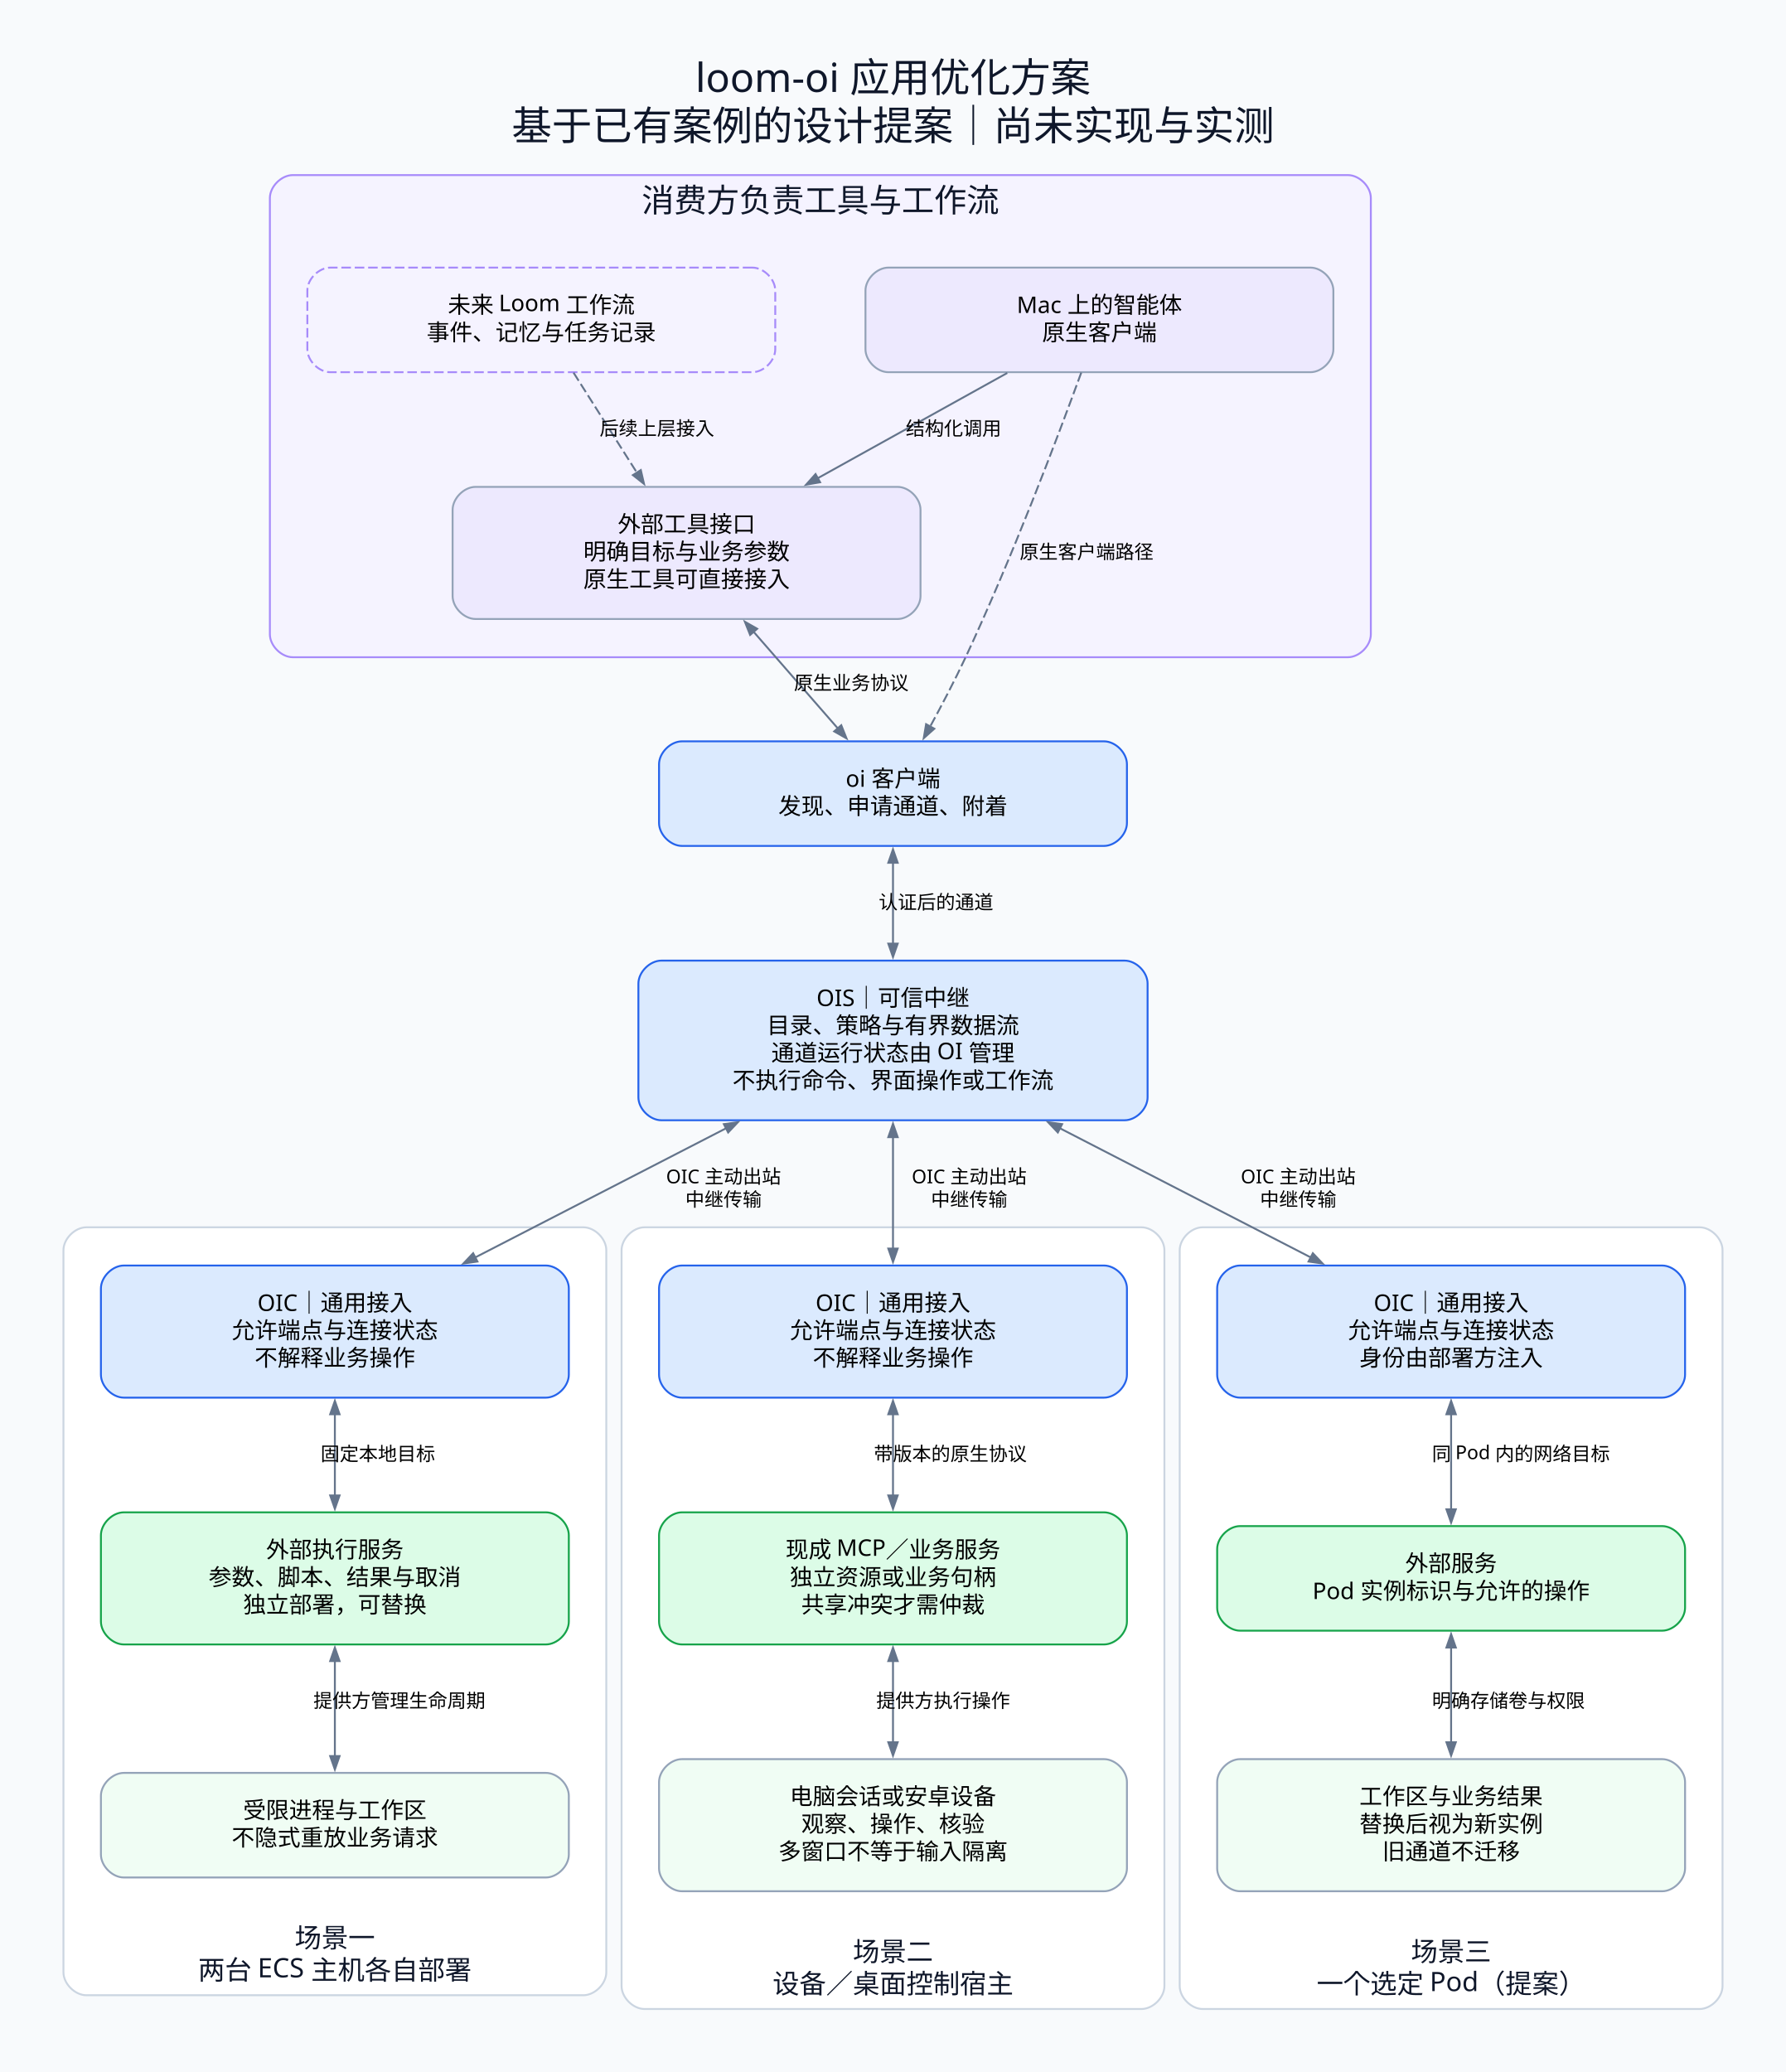
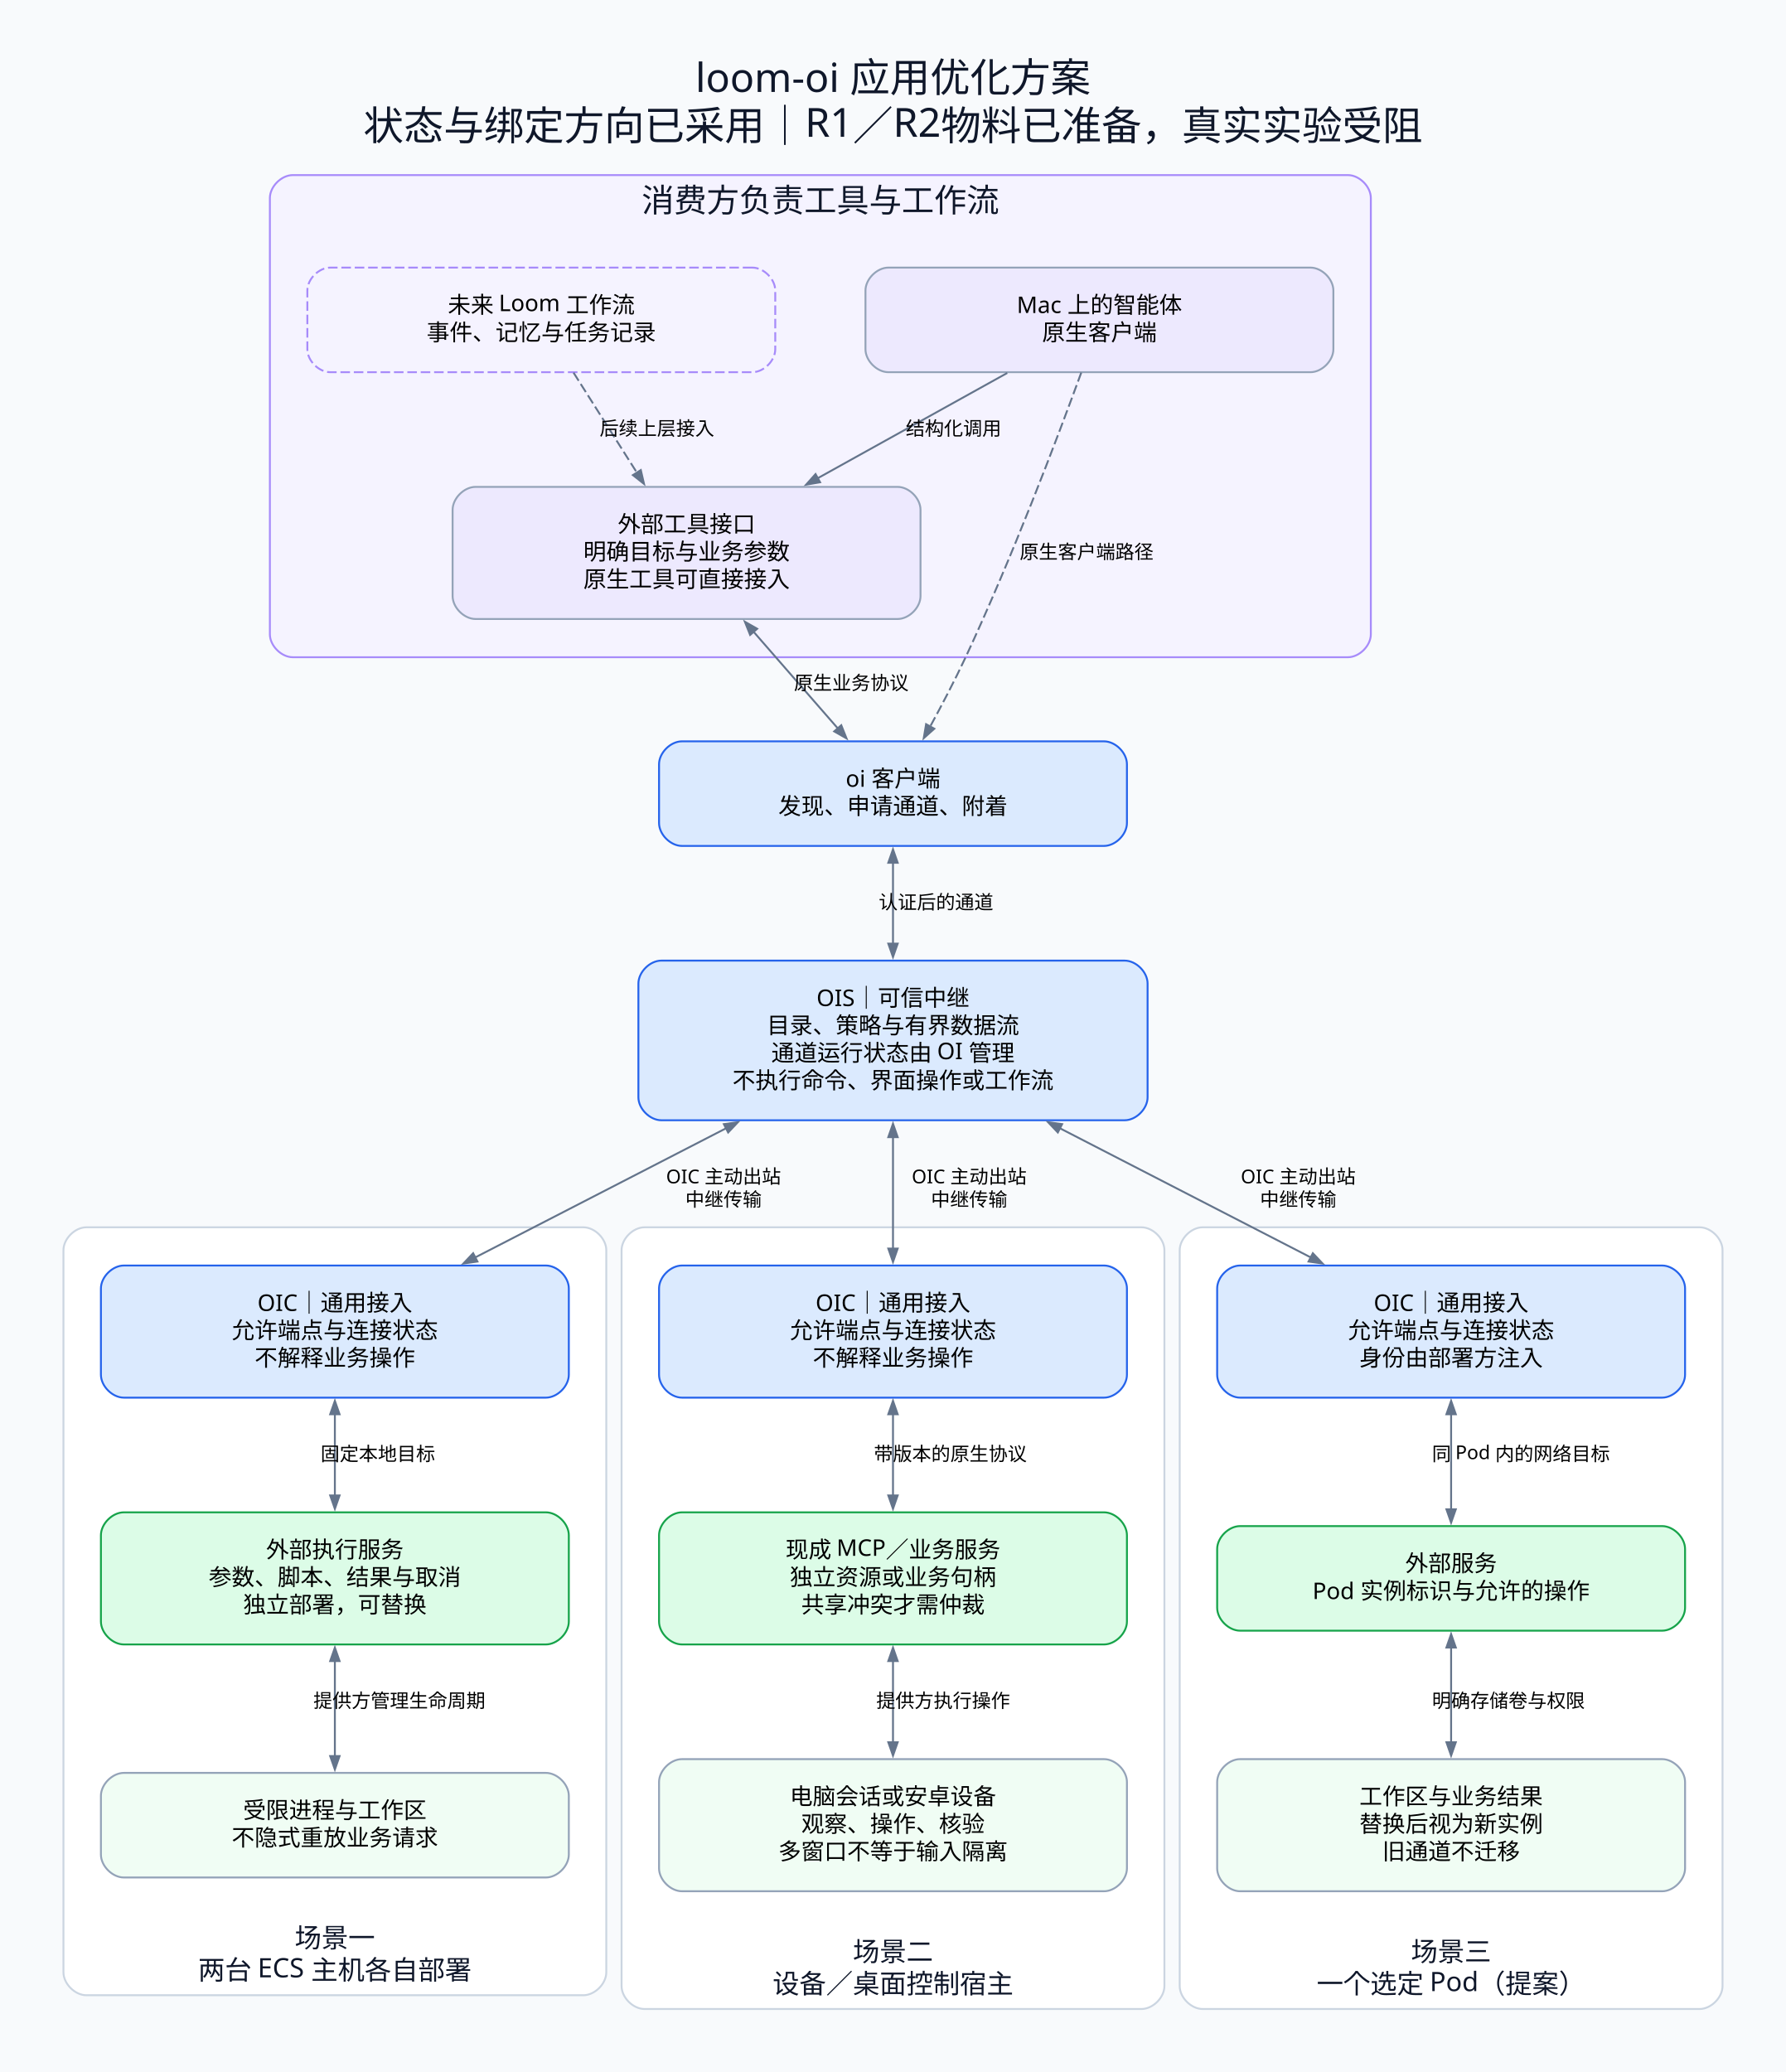
<svg xmlns="http://www.w3.org/2000/svg" width="934pt" height="1084pt" viewBox="0.00 0.00 934.00 1084.00">
  <g id="graph0" class="graph" transform="scale(1 1) rotate(0) translate(25.2 1059.04)">
    <polygon fill="#f8fafc" stroke="none" points="-25.2,25.2 -25.2,-1059.04 909.2,-1059.04 909.2,25.2 -25.2,25.2" />
    <text xml:space="preserve" text-anchor="middle" x="442" y="-1010.94" font-family="Noto Sans SC" font-size="21.00" fill="#0f172a">loom-oi 应用优化方案</text>
-     <text xml:space="preserve" text-anchor="middle" x="442" y="-985.74" font-family="Noto Sans SC" font-size="21.00" fill="#0f172a">基于已有案例的设计提案｜尚未实现与实测</text>
+     <text xml:space="preserve" text-anchor="middle" x="442" y="-985.74" font-family="Noto Sans SC" font-size="21.00" fill="#0f172a">状态与绑定方向已采用｜R1／R2物料已准备，真实实验受阻</text>
    <g id="clust1" class="cluster">
      <path fill="#f5f3ff" stroke="#a78bfa" d="M128,-715.2C128,-715.2 680,-715.2 680,-715.2 686,-715.2 692,-721.2 692,-727.2 692,-727.2 692,-955.44 692,-955.44 692,-961.44 686,-967.44 680,-967.44 680,-967.44 128,-967.44 128,-967.44 122,-967.44 116,-961.44 116,-955.44 116,-955.44 116,-727.2 116,-727.2 116,-721.2 122,-715.2 128,-715.2" />
      <text xml:space="preserve" text-anchor="middle" x="404" y="-948.14" font-family="Noto Sans SC" font-size="17.00" fill="#0f172a">消费方负责工具与工作流</text>
    </g>
    <g id="clust3" class="cluster">
      <path fill="#ffffff" stroke="#cbd5e1" d="M20,-15.2C20,-15.2 280,-15.2 280,-15.2 286,-15.2 292,-21.2 292,-27.2 292,-27.2 292,-404.96 292,-404.96 292,-410.96 286,-416.96 280,-416.96 280,-416.96 20,-416.96 20,-416.96 14,-416.96 8,-410.96 8,-404.96 8,-404.96 8,-27.2 8,-27.2 8,-21.2 14,-15.2 20,-15.2" />
      <text xml:space="preserve" text-anchor="middle" x="150" y="-40.2" font-family="Noto Sans SC" font-size="14.00" fill="#0f172a">场景一</text>
      <text xml:space="preserve" text-anchor="middle" x="150" y="-23.4" font-family="Noto Sans SC" font-size="14.00" fill="#0f172a">两台 ECS 主机各自部署</text>
    </g>
    <g id="clust4" class="cluster">
      <path fill="#ffffff" stroke="#cbd5e1" d="M312,-8C312,-8 572,-8 572,-8 578,-8 584,-14 584,-20 584,-20 584,-404.96 584,-404.96 584,-410.96 578,-416.96 572,-416.96 572,-416.96 312,-416.96 312,-416.96 306,-416.96 300,-410.96 300,-404.96 300,-404.96 300,-20 300,-20 300,-14 306,-8 312,-8" />
      <text xml:space="preserve" text-anchor="middle" x="442" y="-33" font-family="Noto Sans SC" font-size="14.00" fill="#0f172a">场景二</text>
      <text xml:space="preserve" text-anchor="middle" x="442" y="-16.2" font-family="Noto Sans SC" font-size="14.00" fill="#0f172a">设备／桌面控制宿主</text>
    </g>
    <g id="clust5" class="cluster">
      <path fill="#ffffff" stroke="#cbd5e1" d="M604,-8C604,-8 864,-8 864,-8 870,-8 876,-14 876,-20 876,-20 876,-404.96 876,-404.96 876,-410.96 870,-416.96 864,-416.96 864,-416.96 604,-416.96 604,-416.96 598,-416.96 592,-410.96 592,-404.96 592,-404.96 592,-20 592,-20 592,-14 598,-8 604,-8" />
      <text xml:space="preserve" text-anchor="middle" x="734" y="-33" font-family="Noto Sans SC" font-size="14.00" fill="#0f172a">场景三</text>
      <text xml:space="preserve" text-anchor="middle" x="734" y="-16.2" font-family="Noto Sans SC" font-size="14.00" fill="#0f172a">一个选定 Pod（提案）</text>
    </g>
    <g id="node1" class="node">
      <path fill="#ede9fe" stroke="#94a3b8" d="M660.4,-919.04C660.4,-919.04 439.6,-919.04 439.6,-919.04 433.6,-919.04 427.6,-913.04 427.6,-907.04 427.6,-907.04 427.6,-876.32 427.6,-876.32 427.6,-870.32 433.6,-864.32 439.6,-864.32 439.6,-864.32 660.4,-864.32 660.4,-864.32 666.4,-864.32 672.4,-870.32 672.4,-876.32 672.4,-876.32 672.4,-907.04 672.4,-907.04 672.4,-913.04 666.4,-919.04 660.4,-919.04" />
      <text xml:space="preserve" text-anchor="middle" x="550" y="-895.28" font-family="Noto Sans SC" font-size="12.00">Mac 上的智能体</text>
      <text xml:space="preserve" text-anchor="middle" x="550" y="-880.88" font-family="Noto Sans SC" font-size="12.00">原生客户端</text>
    </g>
    <g id="node3" class="node">
      <path fill="#ede9fe" stroke="#94a3b8" d="M444.4,-804.32C444.4,-804.32 223.6,-804.32 223.6,-804.32 217.6,-804.32 211.6,-798.32 211.6,-792.32 211.6,-792.32 211.6,-747.2 211.6,-747.2 211.6,-741.2 217.6,-735.2 223.6,-735.2 223.6,-735.2 444.4,-735.2 444.4,-735.2 450.4,-735.2 456.4,-741.2 456.4,-747.2 456.4,-747.2 456.4,-792.32 456.4,-792.32 456.4,-798.32 450.4,-804.32 444.4,-804.32" />
      <text xml:space="preserve" text-anchor="middle" x="334" y="-780.56" font-family="Noto Sans SC" font-size="12.00">外部工具接口</text>
      <text xml:space="preserve" text-anchor="middle" x="334" y="-766.16" font-family="Noto Sans SC" font-size="12.00">明确目标与业务参数</text>
      <text xml:space="preserve" text-anchor="middle" x="334" y="-751.76" font-family="Noto Sans SC" font-size="12.00">原生工具可直接接入</text>
    </g>
    <g id="edge1" class="edge">
      <path fill="none" stroke="#64748b" d="M501.79,-863.92C472.55,-847.68 434.76,-826.7 402.45,-808.76" />
      <polygon fill="#64748b" stroke="#64748b" points="403.86,-806.74 396.55,-805.48 401.48,-811.02 403.86,-806.74" />
      <text xml:space="preserve" text-anchor="middle" x="473.68" y="-831.32" font-family="Noto Sans SC" font-size="10.00">结构化调用</text>
    </g>
    <g id="node4" class="node">
      <path fill="#dbeafe" stroke="#2563eb" d="M552.4,-671.2C552.4,-671.2 331.6,-671.2 331.6,-671.2 325.6,-671.2 319.6,-665.2 319.6,-659.2 319.6,-659.2 319.6,-628.48 319.6,-628.48 319.6,-622.48 325.6,-616.48 331.6,-616.48 331.6,-616.48 552.4,-616.48 552.4,-616.48 558.4,-616.48 564.4,-622.48 564.4,-628.48 564.4,-628.48 564.4,-659.2 564.4,-659.2 564.4,-665.2 558.4,-671.2 552.4,-671.2" />
      <text xml:space="preserve" text-anchor="middle" x="442" y="-647.44" font-family="Noto Sans SC" font-size="12.00">oi 客户端</text>
      <text xml:space="preserve" text-anchor="middle" x="442" y="-633.04" font-family="Noto Sans SC" font-size="12.00">发现、申请通道、附着</text>
    </g>
    <g id="edge4" class="edge">
      <path fill="none" stroke="#64748b" stroke-dasharray="5,2" d="M540.5,-864.11C527.82,-829.39 504.17,-766.9 480,-715.2 474.36,-703.13 467.6,-690.22 461.37,-678.8" />
      <polygon fill="#64748b" stroke="#64748b" points="463.61,-677.8 458.09,-672.86 459.32,-680.17 463.61,-677.8" />
      <text xml:space="preserve" text-anchor="middle" x="543.27" y="-766.76" font-family="Noto Sans SC" font-size="10.00">原生客户端路径</text>
    </g>
    <g id="node2" class="node">
      <path fill="none" stroke="#a78bfa" stroke-dasharray="5,2" d="M368.4,-919.04C368.4,-919.04 147.6,-919.04 147.6,-919.04 141.6,-919.04 135.6,-913.04 135.6,-907.04 135.6,-907.04 135.6,-876.32 135.6,-876.32 135.6,-870.32 141.6,-864.32 147.6,-864.32 147.6,-864.32 368.4,-864.32 368.4,-864.32 374.4,-864.32 380.4,-870.32 380.4,-876.32 380.4,-876.32 380.4,-907.04 380.4,-907.04 380.4,-913.04 374.4,-919.04 368.4,-919.04" />
      <text xml:space="preserve" text-anchor="middle" x="258" y="-895.28" font-family="Noto Sans SC" font-size="12.00">未来 Loom 工作流</text>
      <text xml:space="preserve" text-anchor="middle" x="258" y="-880.88" font-family="Noto Sans SC" font-size="12.00">事件、记忆与任务记录</text>
    </g>
    <g id="edge2" class="edge">
      <path fill="none" stroke="#64748b" stroke-dasharray="5,2" d="M274.87,-864.07C284.67,-848.59 297.23,-828.78 308.25,-811.39" />
      <polygon fill="#64748b" stroke="#64748b" points="310.06,-813.11 311.74,-805.89 305.92,-810.49 310.06,-813.11" />
      <text xml:space="preserve" text-anchor="middle" x="318.5" y="-831.32" font-family="Noto Sans SC" font-size="10.00">后续上层接入</text>
    </g>
    <g id="edge3" class="edge">
      <path fill="none" stroke="#64748b" d="M368.92,-728.69C383.31,-712.19 399.76,-693.31 413.41,-677.65" />
      <polygon fill="#64748b" stroke="#64748b" points="367.26,-726.87 364.51,-733.76 370.95,-730.09 367.26,-726.87" />
      <polygon fill="#64748b" stroke="#64748b" points="414.94,-679.62 417.69,-672.74 411.24,-676.4 414.94,-679.62" />
      <text xml:space="preserve" text-anchor="middle" x="420.17" y="-698.2" font-family="Noto Sans SC" font-size="10.00">原生业务协议</text>
    </g>
    <g id="node5" class="node">
      <path fill="#dbeafe" stroke="#2563eb" d="M563.2,-556.48C563.2,-556.48 320.8,-556.48 320.8,-556.48 314.8,-556.48 308.8,-550.48 308.8,-544.48 308.8,-544.48 308.8,-484.96 308.8,-484.96 308.8,-478.96 314.8,-472.96 320.8,-472.96 320.8,-472.96 563.2,-472.96 563.2,-472.96 569.2,-472.96 575.2,-478.96 575.2,-484.96 575.2,-484.96 575.2,-544.48 575.2,-544.48 575.2,-550.48 569.2,-556.48 563.2,-556.48" />
      <text xml:space="preserve" text-anchor="middle" x="442" y="-532.72" font-family="Noto Sans SC" font-size="12.00">OIS｜可信中继</text>
      <text xml:space="preserve" text-anchor="middle" x="442" y="-518.32" font-family="Noto Sans SC" font-size="12.00">目录、策略与有界数据流</text>
      <text xml:space="preserve" text-anchor="middle" x="442" y="-503.92" font-family="Noto Sans SC" font-size="12.00">通道运行状态由 OI 管理</text>
      <text xml:space="preserve" text-anchor="middle" x="442" y="-489.52" font-family="Noto Sans SC" font-size="12.00">不执行命令、界面操作或工作流</text>
    </g>
    <g id="edge5" class="edge">
      <path fill="none" stroke="#64748b" d="M442,-607.77C442,-594.59 442,-579.34 442,-565.1" />
      <polygon fill="#64748b" stroke="#64748b" points="439.55,-607.68 442,-614.68 444.45,-607.68 439.55,-607.68" />
      <polygon fill="#64748b" stroke="#64748b" points="444.45,-565.37 442,-558.37 439.55,-565.37 444.45,-565.37" />
      <text xml:space="preserve" text-anchor="middle" x="464.5" y="-583.48" font-family="Noto Sans SC" font-size="10.00">认证后的通道</text>
    </g>
    <g id="node6" class="node">
      <path fill="#dbeafe" stroke="#2563eb" d="M260.4,-396.96C260.4,-396.96 39.6,-396.96 39.6,-396.96 33.6,-396.96 27.6,-390.96 27.6,-384.96 27.6,-384.96 27.6,-339.84 27.6,-339.84 27.6,-333.84 33.6,-327.84 39.6,-327.84 39.6,-327.84 260.4,-327.84 260.4,-327.84 266.4,-327.84 272.4,-333.84 272.4,-339.84 272.4,-339.84 272.4,-384.96 272.4,-384.96 272.4,-390.96 266.4,-396.96 260.4,-396.96" />
      <text xml:space="preserve" text-anchor="middle" x="150" y="-373.2" font-family="Noto Sans SC" font-size="12.00">OIC｜通用接入</text>
      <text xml:space="preserve" text-anchor="middle" x="150" y="-358.8" font-family="Noto Sans SC" font-size="12.00">允许端点与连接状态</text>
      <text xml:space="preserve" text-anchor="middle" x="150" y="-344.4" font-family="Noto Sans SC" font-size="12.00">不解释业务操作</text>
    </g>
    <g id="edge12" class="edge">
      <path fill="none" stroke="#64748b" d="M354.85,-468.86C312.91,-447.27 263.19,-421.67 223.24,-401.1" />
      <polygon fill="#64748b" stroke="#64748b" points="353.52,-470.93 360.86,-471.95 355.76,-466.57 353.52,-470.93" />
      <polygon fill="#64748b" stroke="#64748b" points="224.59,-399.04 217.24,-398.01 222.34,-403.4 224.59,-399.04" />
      <text xml:space="preserve" text-anchor="middle" x="353.34" y="-439.96" font-family="Noto Sans SC" font-size="10.00">　　OIC 主动出站　　</text>
      <text xml:space="preserve" text-anchor="middle" x="353.34" y="-427.96" font-family="Noto Sans SC" font-size="10.00">　　中继传输　　</text>
    </g>
    <g id="node9" class="node">
      <path fill="#dbeafe" stroke="#2563eb" d="M552.4,-396.96C552.4,-396.96 331.6,-396.96 331.6,-396.96 325.6,-396.96 319.6,-390.96 319.6,-384.96 319.6,-384.96 319.6,-339.84 319.6,-339.84 319.6,-333.84 325.6,-327.84 331.6,-327.84 331.6,-327.84 552.4,-327.84 552.4,-327.84 558.4,-327.84 564.4,-333.84 564.4,-339.84 564.4,-339.84 564.4,-384.96 564.4,-384.96 564.4,-390.96 558.4,-396.96 552.4,-396.96" />
      <text xml:space="preserve" text-anchor="middle" x="442" y="-373.2" font-family="Noto Sans SC" font-size="12.00">OIC｜通用接入</text>
      <text xml:space="preserve" text-anchor="middle" x="442" y="-358.8" font-family="Noto Sans SC" font-size="12.00">允许端点与连接状态</text>
      <text xml:space="preserve" text-anchor="middle" x="442" y="-344.4" font-family="Noto Sans SC" font-size="12.00">不解释业务操作</text>
    </g>
    <g id="edge13" class="edge">
      <path fill="none" stroke="#64748b" d="M442,-464.41C442,-445.36 442,-423.78 442,-405.48" />
      <polygon fill="#64748b" stroke="#64748b" points="439.55,-464.13 442,-471.13 444.45,-464.13 439.55,-464.13" />
      <polygon fill="#64748b" stroke="#64748b" points="444.45,-405.84 442,-398.84 439.55,-405.84 444.45,-405.84" />
      <text xml:space="preserve" text-anchor="middle" x="481.86" y="-439.96" font-family="Noto Sans SC" font-size="10.00">　　OIC 主动出站　　</text>
      <text xml:space="preserve" text-anchor="middle" x="481.86" y="-427.96" font-family="Noto Sans SC" font-size="10.00">　　中继传输　　</text>
    </g>
    <g id="node12" class="node">
      <path fill="#dbeafe" stroke="#2563eb" d="M844.4,-396.96C844.4,-396.96 623.6,-396.96 623.6,-396.96 617.6,-396.96 611.6,-390.96 611.6,-384.96 611.6,-384.96 611.6,-339.84 611.6,-339.84 611.6,-333.84 617.6,-327.84 623.6,-327.84 623.6,-327.84 844.4,-327.84 844.4,-327.84 850.4,-327.84 856.4,-333.84 856.4,-339.84 856.4,-339.84 856.4,-384.96 856.4,-384.96 856.4,-390.96 850.4,-396.96 844.4,-396.96" />
      <text xml:space="preserve" text-anchor="middle" x="734" y="-373.2" font-family="Noto Sans SC" font-size="12.00">OIC｜通用接入</text>
      <text xml:space="preserve" text-anchor="middle" x="734" y="-358.8" font-family="Noto Sans SC" font-size="12.00">允许端点与连接状态</text>
      <text xml:space="preserve" text-anchor="middle" x="734" y="-344.4" font-family="Noto Sans SC" font-size="12.00">身份由部署方注入</text>
    </g>
    <g id="edge14" class="edge">
      <path fill="none" stroke="#64748b" d="M529.15,-468.86C571.09,-447.27 620.81,-421.67 660.76,-401.1" />
      <polygon fill="#64748b" stroke="#64748b" points="528.24,-466.57 523.14,-471.95 530.48,-470.93 528.24,-466.57" />
      <polygon fill="#64748b" stroke="#64748b" points="661.66,-403.4 666.76,-398.01 659.41,-399.04 661.66,-403.4" />
      <text xml:space="preserve" text-anchor="middle" x="654.01" y="-439.96" font-family="Noto Sans SC" font-size="10.00">　　OIC 主动出站　　</text>
      <text xml:space="preserve" text-anchor="middle" x="654.01" y="-427.96" font-family="Noto Sans SC" font-size="10.00">　　中继传输　　</text>
    </g>
    <g id="node7" class="node">
      <path fill="#dcfce7" stroke="#16a34a" d="M260.4,-267.84C260.4,-267.84 39.6,-267.84 39.6,-267.84 33.6,-267.84 27.6,-261.84 27.6,-255.84 27.6,-255.84 27.6,-210.72 27.6,-210.72 27.6,-204.72 33.6,-198.72 39.6,-198.72 39.6,-198.72 260.4,-198.72 260.4,-198.72 266.4,-198.72 272.4,-204.72 272.4,-210.72 272.4,-210.72 272.4,-255.84 272.4,-255.84 272.4,-261.84 266.4,-267.84 260.4,-267.84" />
      <text xml:space="preserve" text-anchor="middle" x="150" y="-244.08" font-family="Noto Sans SC" font-size="12.00">外部执行服务</text>
      <text xml:space="preserve" text-anchor="middle" x="150" y="-229.68" font-family="Noto Sans SC" font-size="12.00">参数、脚本、结果与取消</text>
      <text xml:space="preserve" text-anchor="middle" x="150" y="-215.28" font-family="Noto Sans SC" font-size="12.00">独立部署，可替换</text>
    </g>
    <g id="edge6" class="edge">
      <path fill="none" stroke="#64748b" d="M150,-319.22C150,-305.49 150,-290.24 150,-276.5" />
      <polygon fill="#64748b" stroke="#64748b" points="147.55,-319.15 150,-326.15 152.45,-319.15 147.55,-319.15" />
      <polygon fill="#64748b" stroke="#64748b" points="152.45,-276.68 150,-269.68 147.55,-276.68 152.45,-276.68" />
      <text xml:space="preserve" text-anchor="middle" x="172.5" y="-294.84" font-family="Noto Sans SC" font-size="10.00">固定本地目标</text>
    </g>
    <g id="node8" class="node">
      <path fill="#f0fdf4" stroke="#94a3b8" d="M260.4,-131.52C260.4,-131.52 39.6,-131.52 39.6,-131.52 33.6,-131.52 27.6,-125.52 27.6,-119.52 27.6,-119.52 27.6,-88.8 27.6,-88.8 27.6,-82.8 33.6,-76.8 39.6,-76.8 39.6,-76.8 260.4,-76.8 260.4,-76.8 266.4,-76.8 272.4,-82.8 272.4,-88.8 272.4,-88.8 272.4,-119.52 272.4,-119.52 272.4,-125.52 266.4,-131.52 260.4,-131.52" />
      <text xml:space="preserve" text-anchor="middle" x="150" y="-107.76" font-family="Noto Sans SC" font-size="12.00">受限进程与工作区</text>
      <text xml:space="preserve" text-anchor="middle" x="150" y="-93.36" font-family="Noto Sans SC" font-size="12.00">不隐式重放业务请求</text>
    </g>
    <g id="edge7" class="edge">
      <path fill="none" stroke="#64748b" d="M150,-190.22C150,-173.97 150,-155.59 150,-140.08" />
      <polygon fill="#64748b" stroke="#64748b" points="147.55,-190.03 150,-197.03 152.45,-190.03 147.55,-190.03" />
      <polygon fill="#64748b" stroke="#64748b" points="152.45,-140.31 150,-133.31 147.55,-140.31 152.45,-140.31" />
      <text xml:space="preserve" text-anchor="middle" x="183.75" y="-165.72" font-family="Noto Sans SC" font-size="10.00">提供方管理生命周期</text>
    </g>
    <g id="node10" class="node">
      <path fill="#dcfce7" stroke="#16a34a" d="M552.4,-267.84C552.4,-267.84 331.6,-267.84 331.6,-267.84 325.6,-267.84 319.6,-261.84 319.6,-255.84 319.6,-255.84 319.6,-210.72 319.6,-210.72 319.6,-204.72 325.6,-198.72 331.6,-198.72 331.6,-198.72 552.4,-198.72 552.4,-198.72 558.4,-198.72 564.4,-204.72 564.4,-210.72 564.4,-210.72 564.4,-255.84 564.4,-255.84 564.4,-261.84 558.4,-267.84 552.4,-267.84" />
      <text xml:space="preserve" text-anchor="middle" x="442" y="-244.08" font-family="Noto Sans SC" font-size="12.00">现成 MCP／业务服务</text>
      <text xml:space="preserve" text-anchor="middle" x="442" y="-229.68" font-family="Noto Sans SC" font-size="12.00">独立资源或业务句柄</text>
      <text xml:space="preserve" text-anchor="middle" x="442" y="-215.28" font-family="Noto Sans SC" font-size="12.00">共享冲突才需仲裁</text>
    </g>
    <g id="edge8" class="edge">
      <path fill="none" stroke="#64748b" d="M442,-319.22C442,-305.49 442,-290.24 442,-276.5" />
      <polygon fill="#64748b" stroke="#64748b" points="439.55,-319.15 442,-326.15 444.45,-319.15 439.55,-319.15" />
      <polygon fill="#64748b" stroke="#64748b" points="444.45,-276.68 442,-269.68 439.55,-276.68 444.45,-276.68" />
      <text xml:space="preserve" text-anchor="middle" x="472" y="-294.84" font-family="Noto Sans SC" font-size="10.00">带版本的原生协议</text>
    </g>
    <g id="node11" class="node">
      <path fill="#f0fdf4" stroke="#94a3b8" d="M552.4,-138.72C552.4,-138.72 331.6,-138.72 331.6,-138.72 325.6,-138.72 319.6,-132.72 319.6,-126.72 319.6,-126.72 319.6,-81.6 319.6,-81.6 319.6,-75.6 325.6,-69.6 331.6,-69.6 331.6,-69.6 552.4,-69.6 552.4,-69.6 558.4,-69.6 564.4,-75.6 564.4,-81.6 564.4,-81.6 564.4,-126.72 564.4,-126.72 564.4,-132.72 558.4,-138.72 552.4,-138.72" />
      <text xml:space="preserve" text-anchor="middle" x="442" y="-114.96" font-family="Noto Sans SC" font-size="12.00">电脑会话或安卓设备</text>
      <text xml:space="preserve" text-anchor="middle" x="442" y="-100.56" font-family="Noto Sans SC" font-size="12.00">观察、操作、核验</text>
      <text xml:space="preserve" text-anchor="middle" x="442" y="-86.16" font-family="Noto Sans SC" font-size="12.00">多窗口不等于输入隔离</text>
    </g>
    <g id="edge9" class="edge">
      <path fill="none" stroke="#64748b" d="M442,-190.1C442,-176.37 442,-161.12 442,-147.38" />
      <polygon fill="#64748b" stroke="#64748b" points="439.55,-190.03 442,-197.03 444.45,-190.03 439.55,-190.03" />
      <polygon fill="#64748b" stroke="#64748b" points="444.45,-147.56 442,-140.56 439.55,-147.56 444.45,-147.56" />
      <text xml:space="preserve" text-anchor="middle" x="468.25" y="-165.72" font-family="Noto Sans SC" font-size="10.00">提供方执行操作</text>
    </g>
    <g id="node13" class="node">
      <path fill="#dcfce7" stroke="#16a34a" d="M844.4,-260.64C844.4,-260.64 623.6,-260.64 623.6,-260.64 617.6,-260.64 611.6,-254.64 611.6,-248.64 611.6,-248.64 611.6,-217.92 611.6,-217.92 611.6,-211.92 617.6,-205.92 623.6,-205.92 623.6,-205.92 844.4,-205.92 844.4,-205.92 850.4,-205.92 856.4,-211.92 856.4,-217.92 856.4,-217.92 856.4,-248.64 856.4,-248.64 856.4,-254.64 850.4,-260.64 844.4,-260.64" />
      <text xml:space="preserve" text-anchor="middle" x="734" y="-236.88" font-family="Noto Sans SC" font-size="12.00">外部服务</text>
      <text xml:space="preserve" text-anchor="middle" x="734" y="-222.48" font-family="Noto Sans SC" font-size="12.00">Pod 实例标识与允许的操作</text>
    </g>
    <g id="edge10" class="edge">
      <path fill="none" stroke="#64748b" d="M734,-319.34C734,-303.09 734,-284.71 734,-269.2" />
      <polygon fill="#64748b" stroke="#64748b" points="731.55,-319.15 734,-326.15 736.45,-319.15 731.55,-319.15" />
      <polygon fill="#64748b" stroke="#64748b" points="736.45,-269.43 734,-262.43 731.55,-269.43 736.45,-269.43" />
      <text xml:space="preserve" text-anchor="middle" x="770.53" y="-294.84" font-family="Noto Sans SC" font-size="10.00">同 Pod 内的网络目标</text>
    </g>
    <g id="node14" class="node">
      <path fill="#f0fdf4" stroke="#94a3b8" d="M844.4,-138.72C844.4,-138.72 623.6,-138.72 623.6,-138.72 617.6,-138.72 611.6,-132.72 611.6,-126.72 611.6,-126.72 611.6,-81.6 611.6,-81.6 611.6,-75.6 617.6,-69.6 623.6,-69.6 623.6,-69.6 844.4,-69.6 844.4,-69.6 850.4,-69.6 856.4,-75.6 856.4,-81.6 856.4,-81.6 856.4,-126.72 856.4,-126.72 856.4,-132.72 850.4,-138.72 844.4,-138.72" />
      <text xml:space="preserve" text-anchor="middle" x="734" y="-114.96" font-family="Noto Sans SC" font-size="12.00">工作区与业务结果</text>
      <text xml:space="preserve" text-anchor="middle" x="734" y="-100.56" font-family="Noto Sans SC" font-size="12.00">替换后视为新实例</text>
      <text xml:space="preserve" text-anchor="middle" x="734" y="-86.16" font-family="Noto Sans SC" font-size="12.00">旧通道不迁移</text>
    </g>
    <g id="edge11" class="edge">
      <path fill="none" stroke="#64748b" d="M734,-197.57C734,-182.06 734,-163.64 734,-147.34" />
      <polygon fill="#64748b" stroke="#64748b" points="731.55,-197.12 734,-204.12 736.45,-197.12 731.55,-197.12" />
      <polygon fill="#64748b" stroke="#64748b" points="736.45,-147.56 734,-140.56 731.55,-147.56 736.45,-147.56" />
      <text xml:space="preserve" text-anchor="middle" x="764" y="-165.72" font-family="Noto Sans SC" font-size="10.00">明确存储卷与权限</text>
    </g>
  </g>
</svg>
